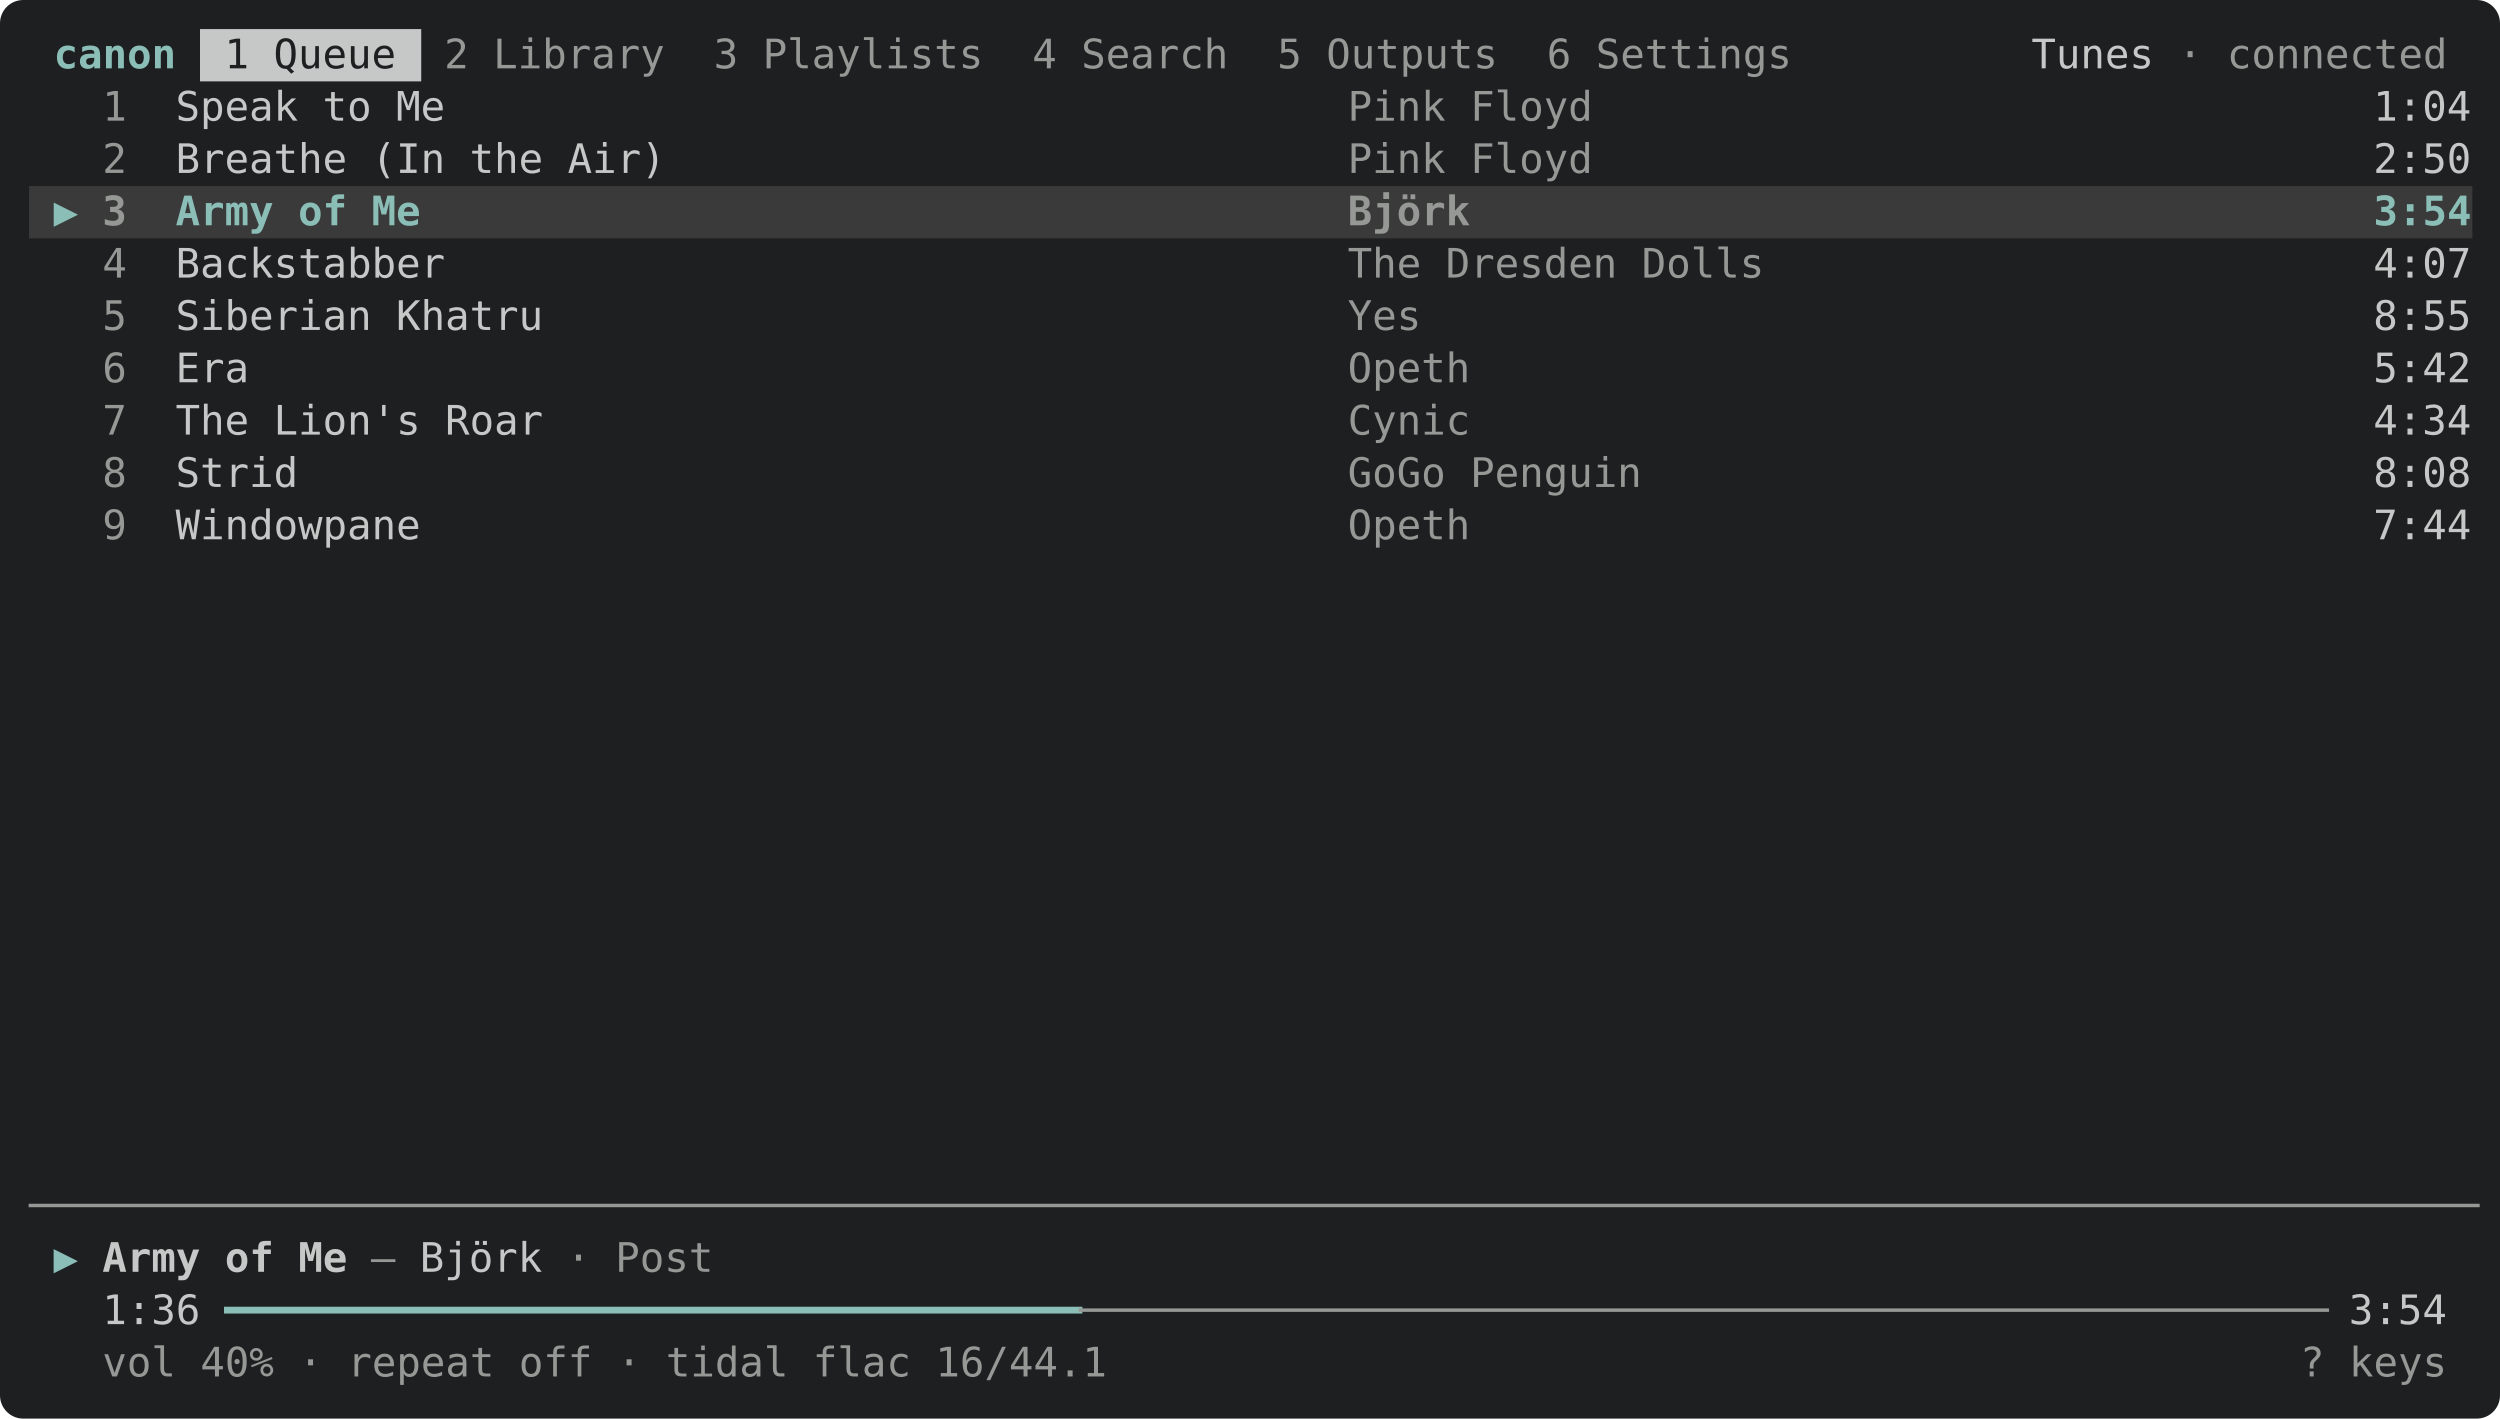
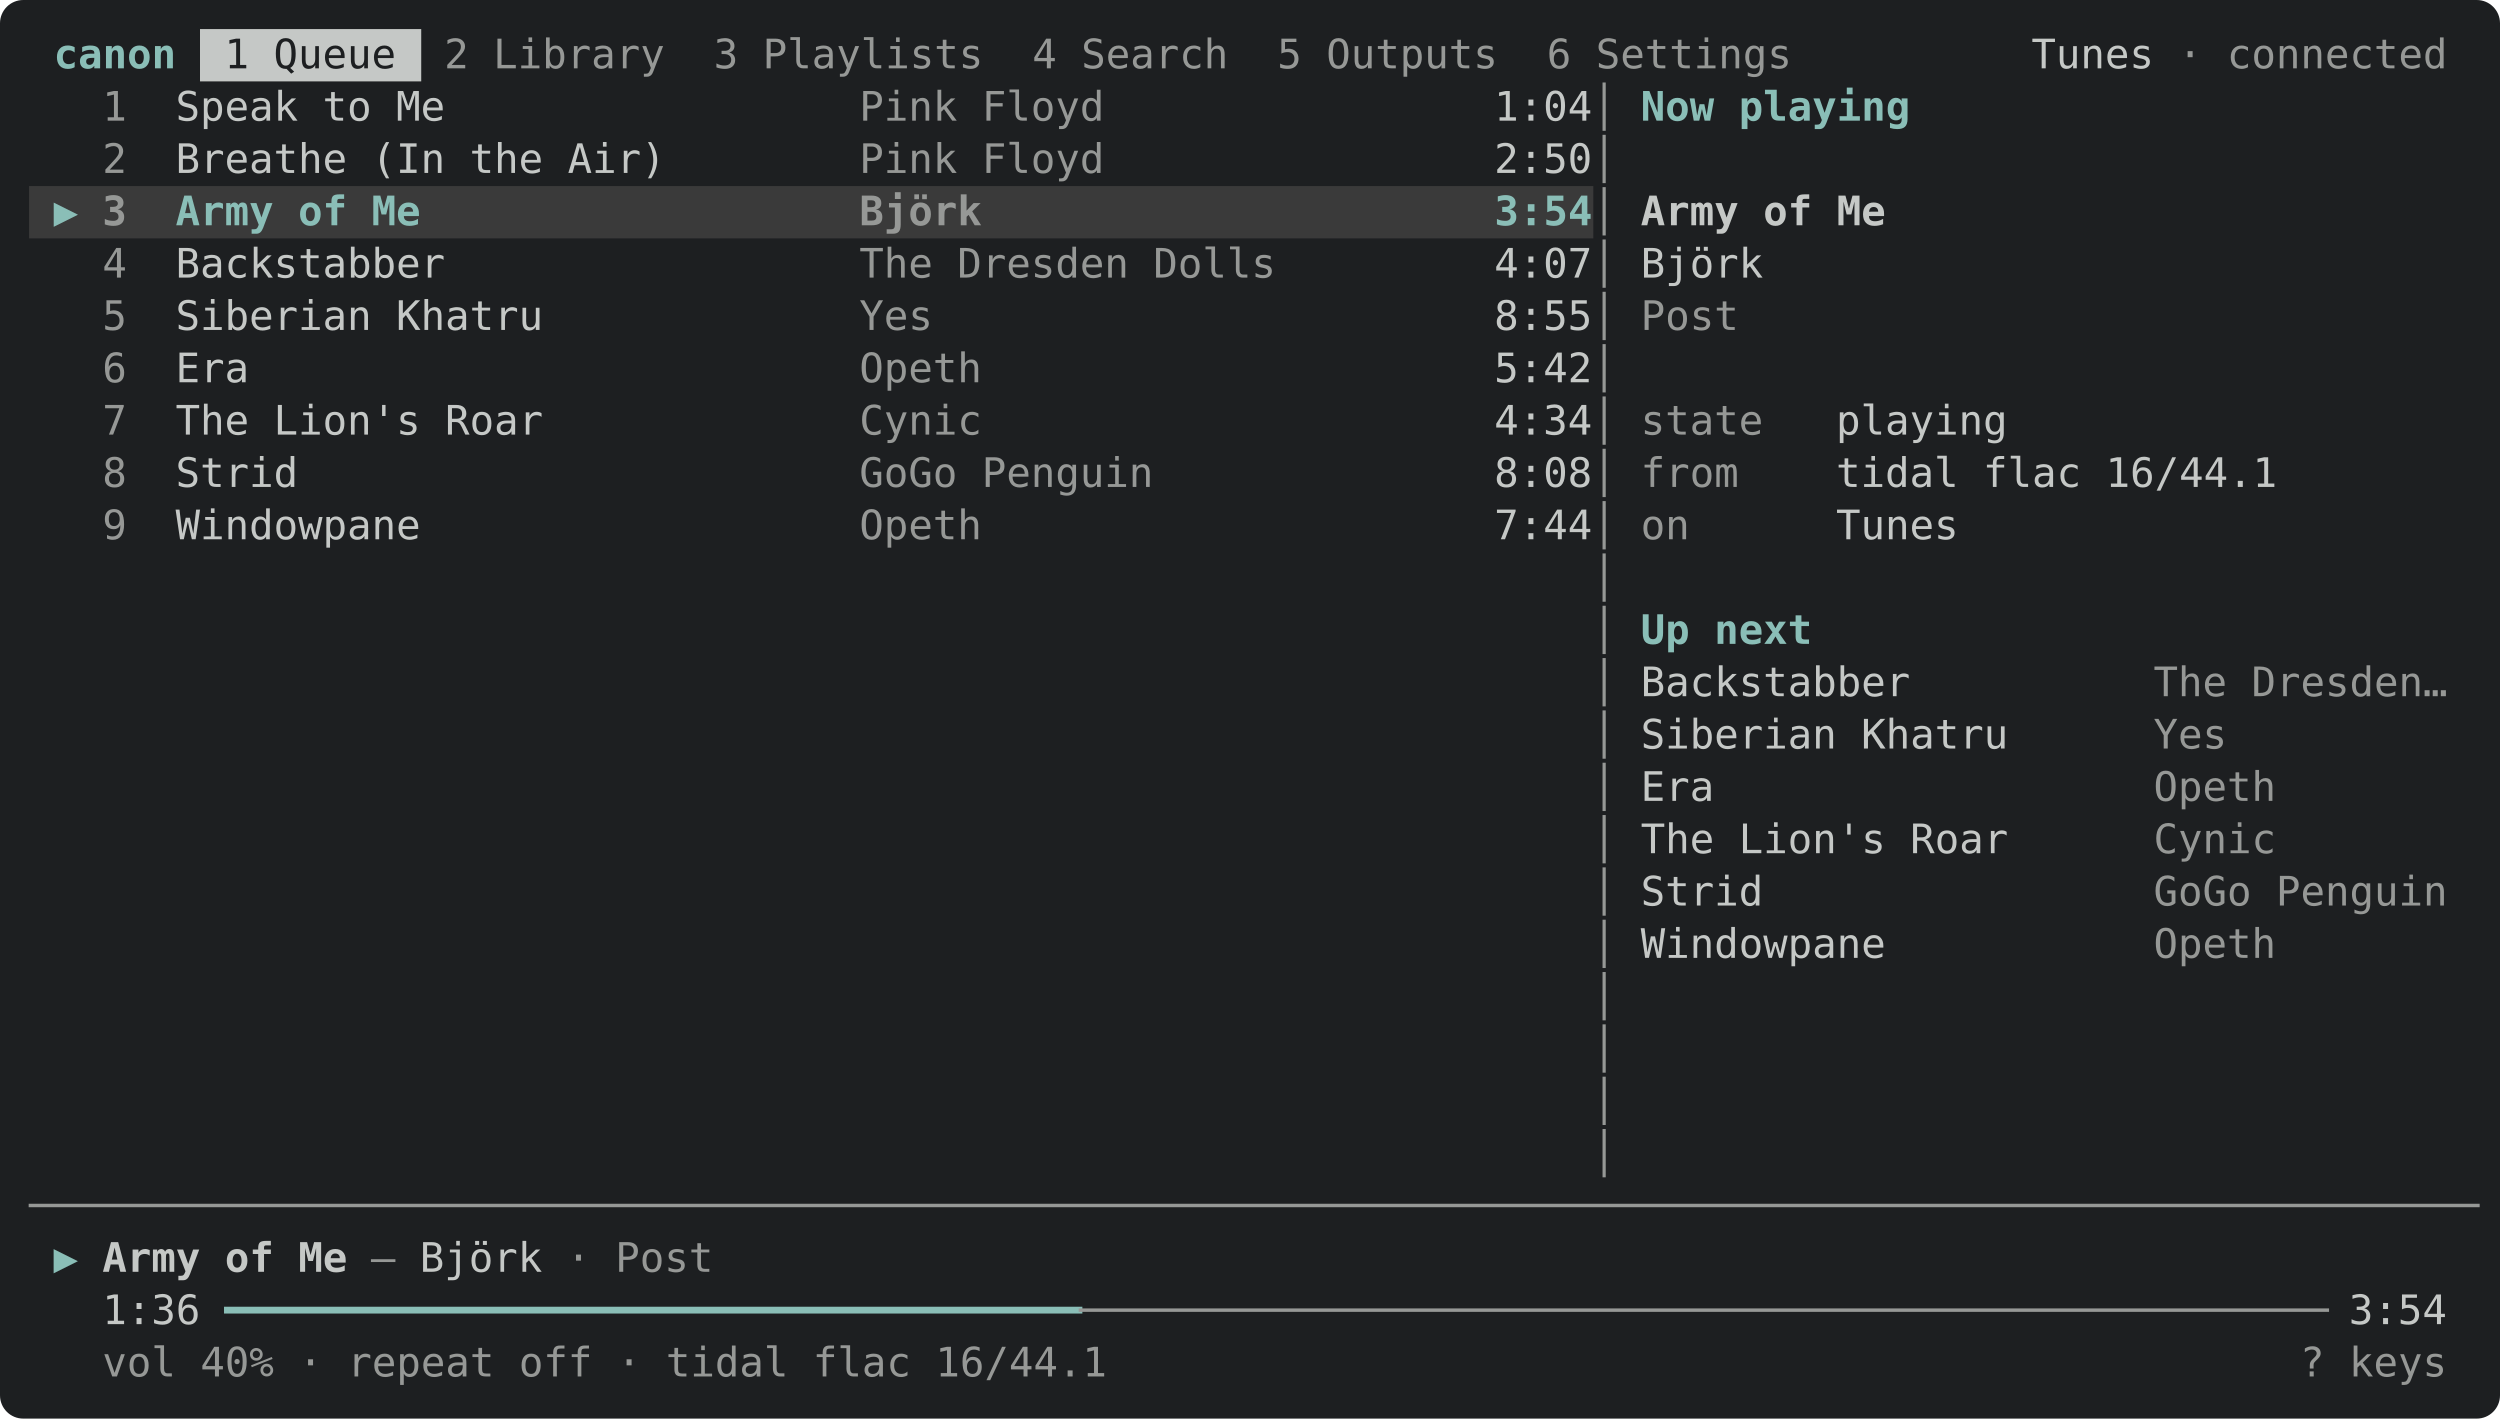
<svg xmlns="http://www.w3.org/2000/svg" width="860" height="488" viewBox="0 0 860 488" font-family="ui-monospace,'SF Mono','DejaVu Sans Mono',Menlo,Consolas,monospace" font-size="14">
  <style>
text{white-space:pre}
.b0{fill:#c5c8c6}
.b1{fill:#3a3a3a}
.s0{fill:#8abeb7;font-weight:bold}
.s1{fill:#1d1f21}
.s2{fill:#969896}
.s3{fill:#969896;font-weight:bold}
- .s4{fill:#8abeb7}
- .s5{font-weight:bold}
+ .s4{font-weight:bold}
+ .s5{fill:#8abeb7}
</style>
  <rect x="0" y="0" width="860" height="488" rx="8" fill="#1d1f21" />
  <rect class="b0" x="68.8" y="10.0" width="76.1" height="18.0" />
-   <rect class="b1" x="10.0" y="64.0" width="840.5" height="18.0" />
+   <rect class="b1" x="10.0" y="64.0" width="538.1" height="18.0" />
  <g fill="#c5c8c6">
    <text xml:space="preserve" y="23.5">
      <tspan x="10.0" class="s0"> canon</tspan>
      <tspan x="68.8" class="s1"> 1 Queue</tspan>
      <tspan x="152.8" class="s2">2 Library  3 Playlists  4 Search  5 Outputs  6 Settings</tspan>
      <tspan x="698.8">Tunes</tspan>
      <tspan x="749.2" class="s2">· connected</tspan>
    </text>
    <text xml:space="preserve" y="41.5">
      <tspan x="35.2" class="s2">1</tspan>
      <tspan x="60.4">Speak to Me</tspan>
-       <tspan x="463.6" class="s2">Pink Floyd</tspan>
-       <tspan x="816.4">1:04</tspan>
+       <tspan x="295.6" class="s2">Pink Floyd</tspan>
+       <tspan x="514.0">1:04</tspan>
+       <tspan x="547.6" class="s2">│</tspan>
+       <tspan x="564.4" class="s0">Now playing</tspan>
    </text>
    <text xml:space="preserve" y="59.5">
      <tspan x="35.2" class="s2">2</tspan>
      <tspan x="60.4">Breathe (In the Air)</tspan>
-       <tspan x="463.6" class="s2">Pink Floyd</tspan>
-       <tspan x="816.4">2:50</tspan>
+       <tspan x="295.6" class="s2">Pink Floyd</tspan>
+       <tspan x="514.0">2:50</tspan>
+       <tspan x="547.6" class="s2">│</tspan>
    </text>
    <text xml:space="preserve" y="77.5">
      <tspan x="10.0" class="s0"> ▶</tspan>
      <tspan x="35.2" class="s3">3</tspan>
      <tspan x="60.4" class="s0">Army of Me</tspan>
-       <tspan x="463.6" class="s3">Björk</tspan>
-       <tspan x="791.2" class="s0">   3:54</tspan>
+       <tspan x="295.6" class="s3">Björk</tspan>
+       <tspan x="488.8" class="s0">   3:54</tspan>
+       <tspan x="547.6" class="s2">│</tspan>
+       <tspan x="564.4" class="s4">Army of Me</tspan>
    </text>
    <text xml:space="preserve" y="95.5">
      <tspan x="35.2" class="s2">4</tspan>
      <tspan x="60.4">Backstabber</tspan>
-       <tspan x="463.6" class="s2">The Dresden Dolls</tspan>
-       <tspan x="816.4">4:07</tspan>
+       <tspan x="295.6" class="s2">The Dresden Dolls</tspan>
+       <tspan x="514.0">4:07</tspan>
+       <tspan x="547.6" class="s2">│</tspan>
+       <tspan x="564.4">Björk</tspan>
    </text>
    <text xml:space="preserve" y="113.5">
      <tspan x="35.2" class="s2">5</tspan>
      <tspan x="60.4">Siberian Khatru</tspan>
-       <tspan x="463.6" class="s2">Yes</tspan>
-       <tspan x="816.4">8:55</tspan>
+       <tspan x="295.6" class="s2">Yes</tspan>
+       <tspan x="514.0">8:55</tspan>
+       <tspan x="547.6" class="s2">│</tspan>
+       <tspan x="564.4" class="s2">Post</tspan>
    </text>
    <text xml:space="preserve" y="131.5">
      <tspan x="35.2" class="s2">6</tspan>
      <tspan x="60.4">Era</tspan>
-       <tspan x="463.6" class="s2">Opeth</tspan>
-       <tspan x="816.4">5:42</tspan>
+       <tspan x="295.6" class="s2">Opeth</tspan>
+       <tspan x="514.0">5:42</tspan>
+       <tspan x="547.6" class="s2">│</tspan>
    </text>
    <text xml:space="preserve" y="149.5">
      <tspan x="35.2" class="s2">7</tspan>
      <tspan x="60.4">The Lion's Roar</tspan>
-       <tspan x="463.6" class="s2">Cynic</tspan>
-       <tspan x="816.4">4:34</tspan>
+       <tspan x="295.6" class="s2">Cynic</tspan>
+       <tspan x="514.0">4:34</tspan>
+       <tspan x="547.6" class="s2">│</tspan>
+       <tspan x="564.4" class="s2">state</tspan>
+       <tspan x="631.6">playing</tspan>
    </text>
    <text xml:space="preserve" y="167.5">
      <tspan x="35.2" class="s2">8</tspan>
      <tspan x="60.4">Strid</tspan>
-       <tspan x="463.6" class="s2">GoGo Penguin</tspan>
-       <tspan x="816.4">8:08</tspan>
+       <tspan x="295.6" class="s2">GoGo Penguin</tspan>
+       <tspan x="514.0">8:08</tspan>
+       <tspan x="547.6" class="s2">│</tspan>
+       <tspan x="564.4" class="s2">from</tspan>
+       <tspan x="631.6">tidal flac 16/44.1</tspan>
    </text>
    <text xml:space="preserve" y="185.5">
      <tspan x="35.2" class="s2">9</tspan>
      <tspan x="60.4">Windowpane</tspan>
-       <tspan x="463.6" class="s2">Opeth</tspan>
-       <tspan x="816.4">7:44</tspan>
+       <tspan x="295.6" class="s2">Opeth</tspan>
+       <tspan x="514.0">7:44</tspan>
+       <tspan x="547.6" class="s2">│</tspan>
+       <tspan x="564.4" class="s2">on</tspan>
+       <tspan x="631.6">Tunes</tspan>
+     </text>
+     <text xml:space="preserve" y="203.5">
+       <tspan x="547.6" class="s2">│</tspan>
+     </text>
+     <text xml:space="preserve" y="221.5">
+       <tspan x="547.6" class="s2">│</tspan>
+       <tspan x="564.4" class="s0">Up next</tspan>
+     </text>
+     <text xml:space="preserve" y="239.5">
+       <tspan x="547.6" class="s2">│</tspan>
+       <tspan x="564.4">Backstabber</tspan>
+       <tspan x="740.8" class="s2">The Dresden…</tspan>
+     </text>
+     <text xml:space="preserve" y="257.5">
+       <tspan x="547.6" class="s2">│</tspan>
+       <tspan x="564.4">Siberian Khatru</tspan>
+       <tspan x="740.8" class="s2">Yes</tspan>
+     </text>
+     <text xml:space="preserve" y="275.5">
+       <tspan x="547.6" class="s2">│</tspan>
+       <tspan x="564.4">Era</tspan>
+       <tspan x="740.8" class="s2">Opeth</tspan>
+     </text>
+     <text xml:space="preserve" y="293.5">
+       <tspan x="547.6" class="s2">│</tspan>
+       <tspan x="564.4">The Lion's Roar</tspan>
+       <tspan x="740.8" class="s2">Cynic</tspan>
+     </text>
+     <text xml:space="preserve" y="311.5">
+       <tspan x="547.6" class="s2">│</tspan>
+       <tspan x="564.4">Strid</tspan>
+       <tspan x="740.8" class="s2">GoGo Penguin</tspan>
+     </text>
+     <text xml:space="preserve" y="329.5">
+       <tspan x="547.6" class="s2">│</tspan>
+       <tspan x="564.4">Windowpane</tspan>
+       <tspan x="740.8" class="s2">Opeth</tspan>
+     </text>
+     <text xml:space="preserve" y="347.5">
+       <tspan x="547.6" class="s2">│</tspan>
+     </text>
+     <text xml:space="preserve" y="365.5">
+       <tspan x="547.6" class="s2">│</tspan>
+     </text>
+     <text xml:space="preserve" y="383.5">
+       <tspan x="547.6" class="s2">│</tspan>
+     </text>
+     <text xml:space="preserve" y="401.5">
+       <tspan x="547.6" class="s2">│</tspan>
    </text>
    <text xml:space="preserve" y="419.5">
      <tspan x="10.0" class="s2">────────────────────────────────────────────────────────────────────────────────────────────────────</tspan>
    </text>
    <text xml:space="preserve" y="437.5">
-       <tspan x="18.4" class="s4">▶</tspan>
-       <tspan x="35.2" class="s5">Army of Me</tspan>
+       <tspan x="18.4" class="s5">▶</tspan>
+       <tspan x="35.2" class="s4">Army of Me</tspan>
      <tspan x="127.6" class="s2">—</tspan>
      <tspan x="144.4">Björk</tspan>
      <tspan x="194.8" class="s2">· Post</tspan>
    </text>
    <text xml:space="preserve" y="455.5">
      <tspan x="35.2">1:36</tspan>
-       <tspan x="77.2" class="s4">━━━━━━━━━━━━━━━━━━━━━━━━━━━━━━━━━━━</tspan>
+       <tspan x="77.2" class="s5">━━━━━━━━━━━━━━━━━━━━━━━━━━━━━━━━━━━</tspan>
      <tspan x="371.2" class="s2">───────────────────────────────────────────────────</tspan>
      <tspan x="808.0">3:54</tspan>
    </text>
    <text xml:space="preserve" y="473.5">
      <tspan x="35.2" class="s2">vol 40% · repeat off · tidal flac 16/44.1</tspan>
      <tspan x="791.2" class="s2">? keys</tspan>
    </text>
  </g>
</svg>
